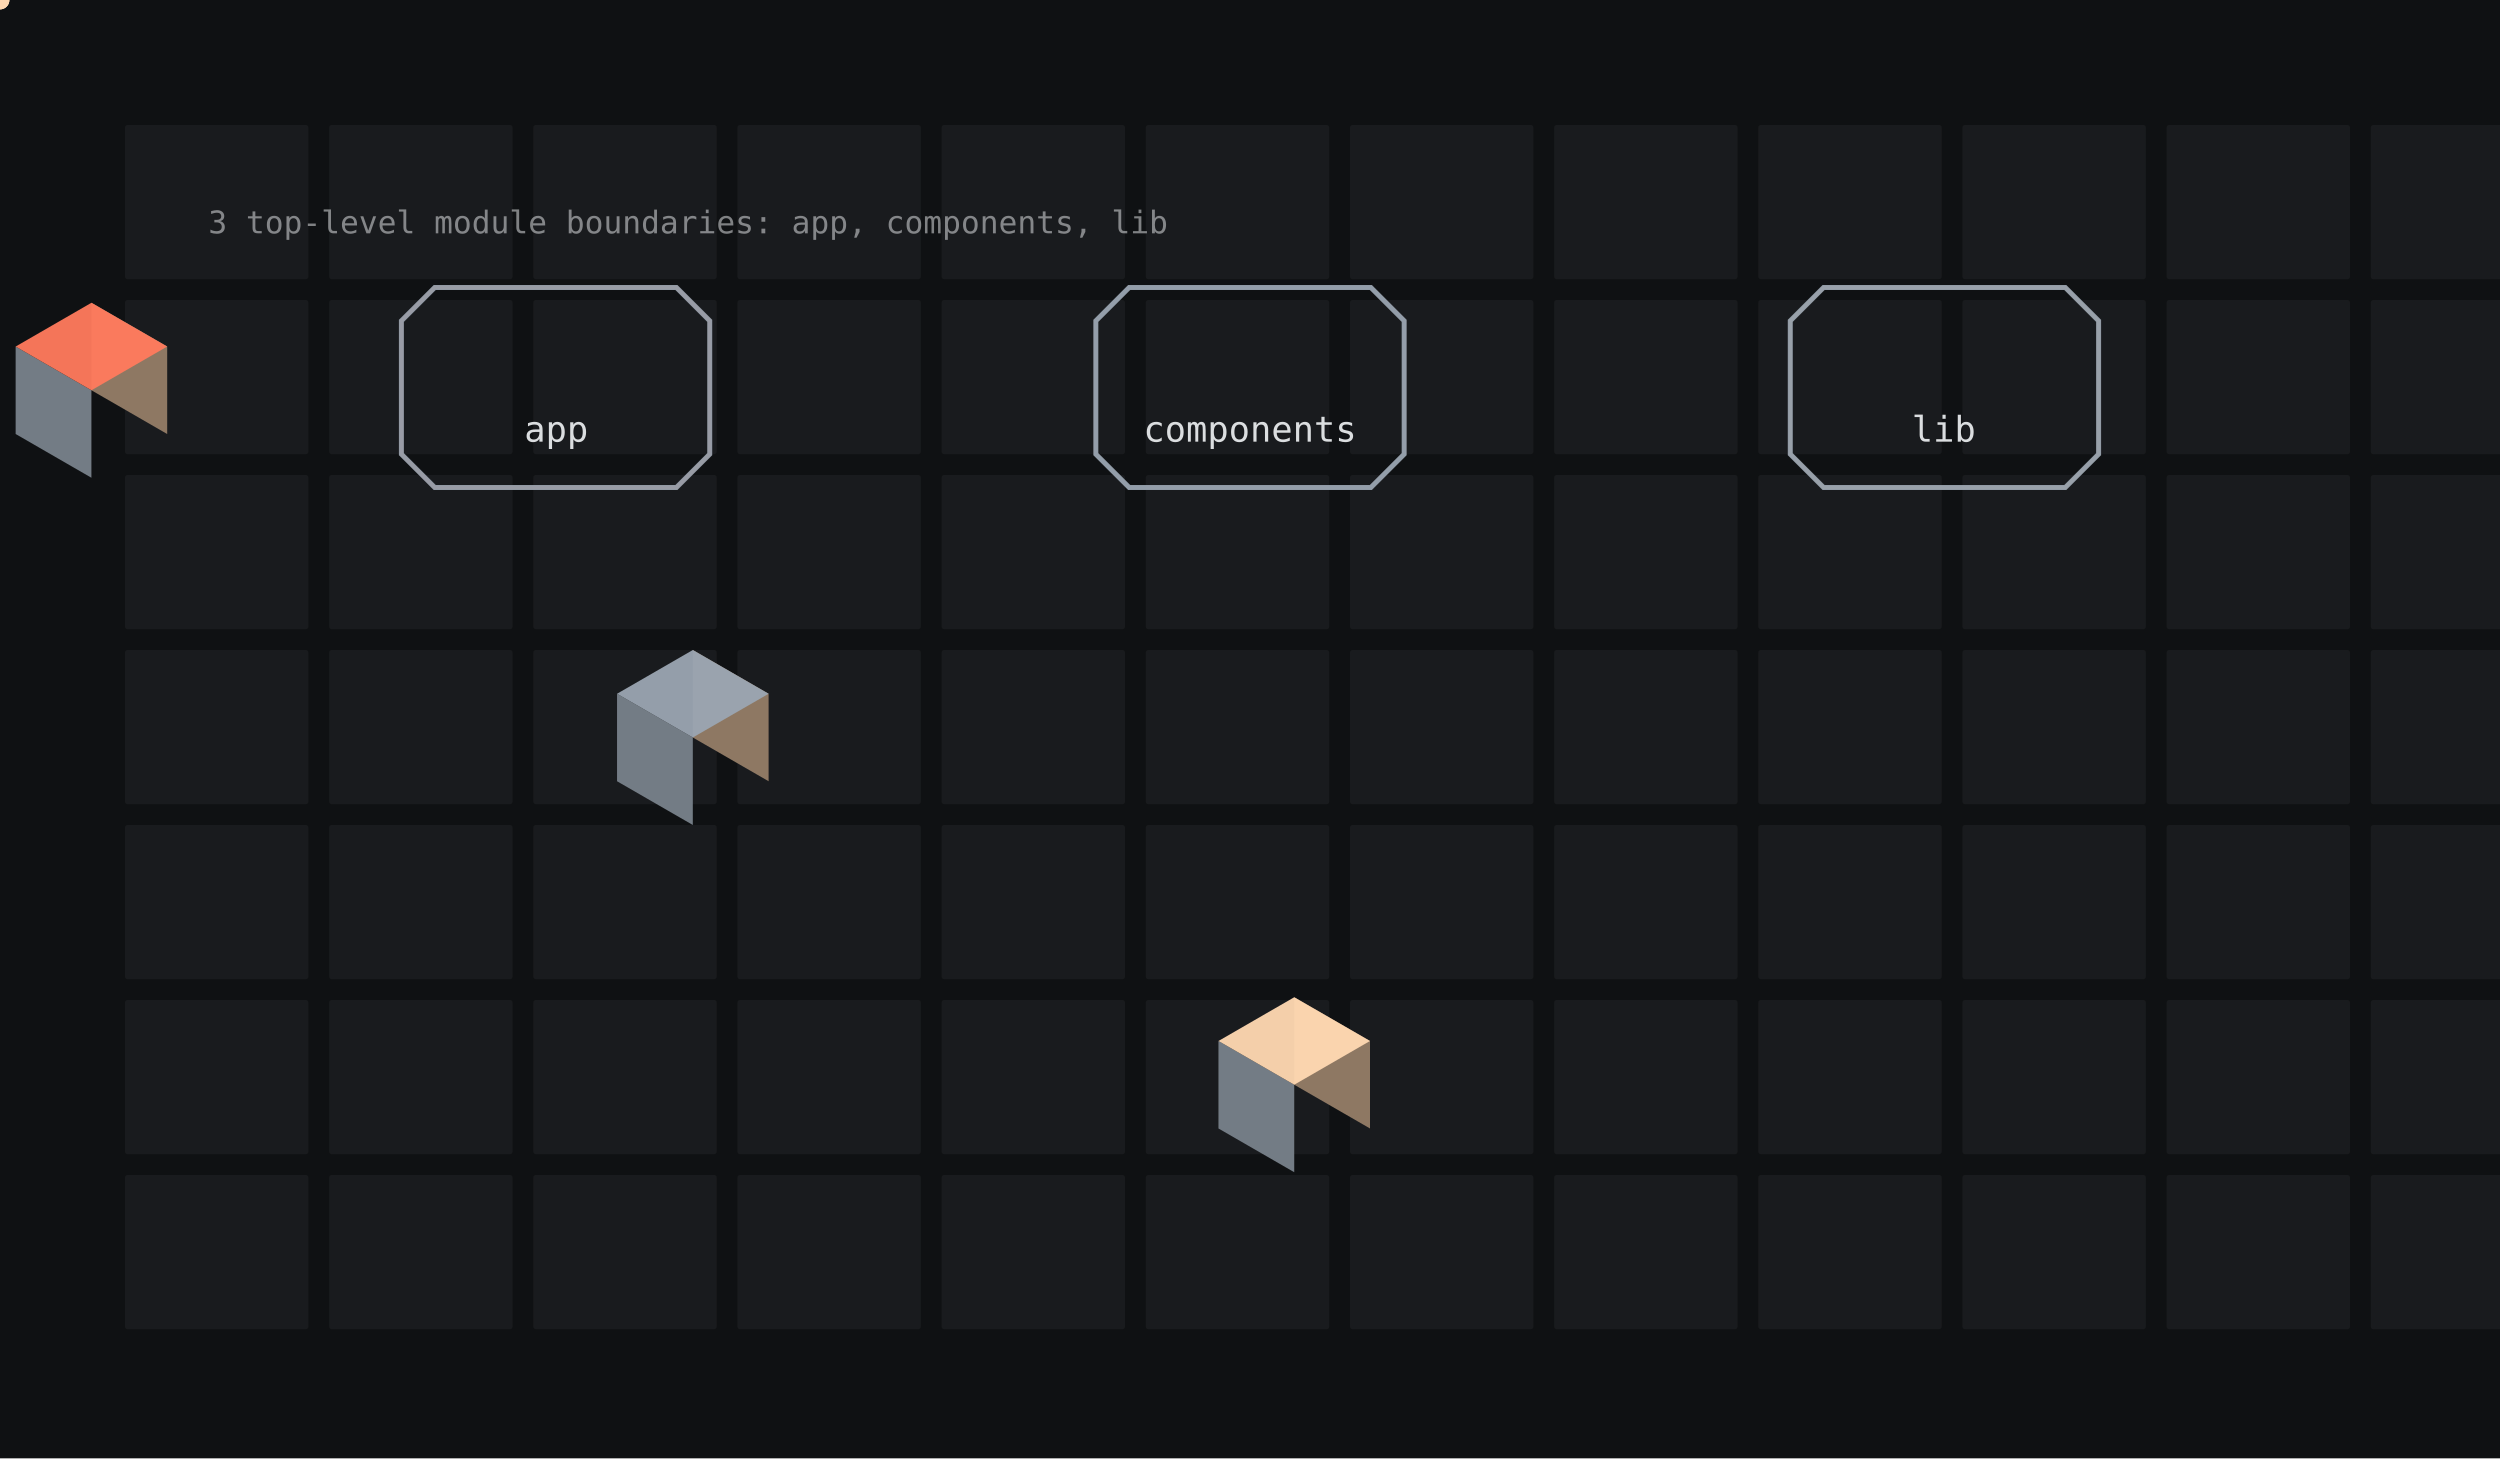
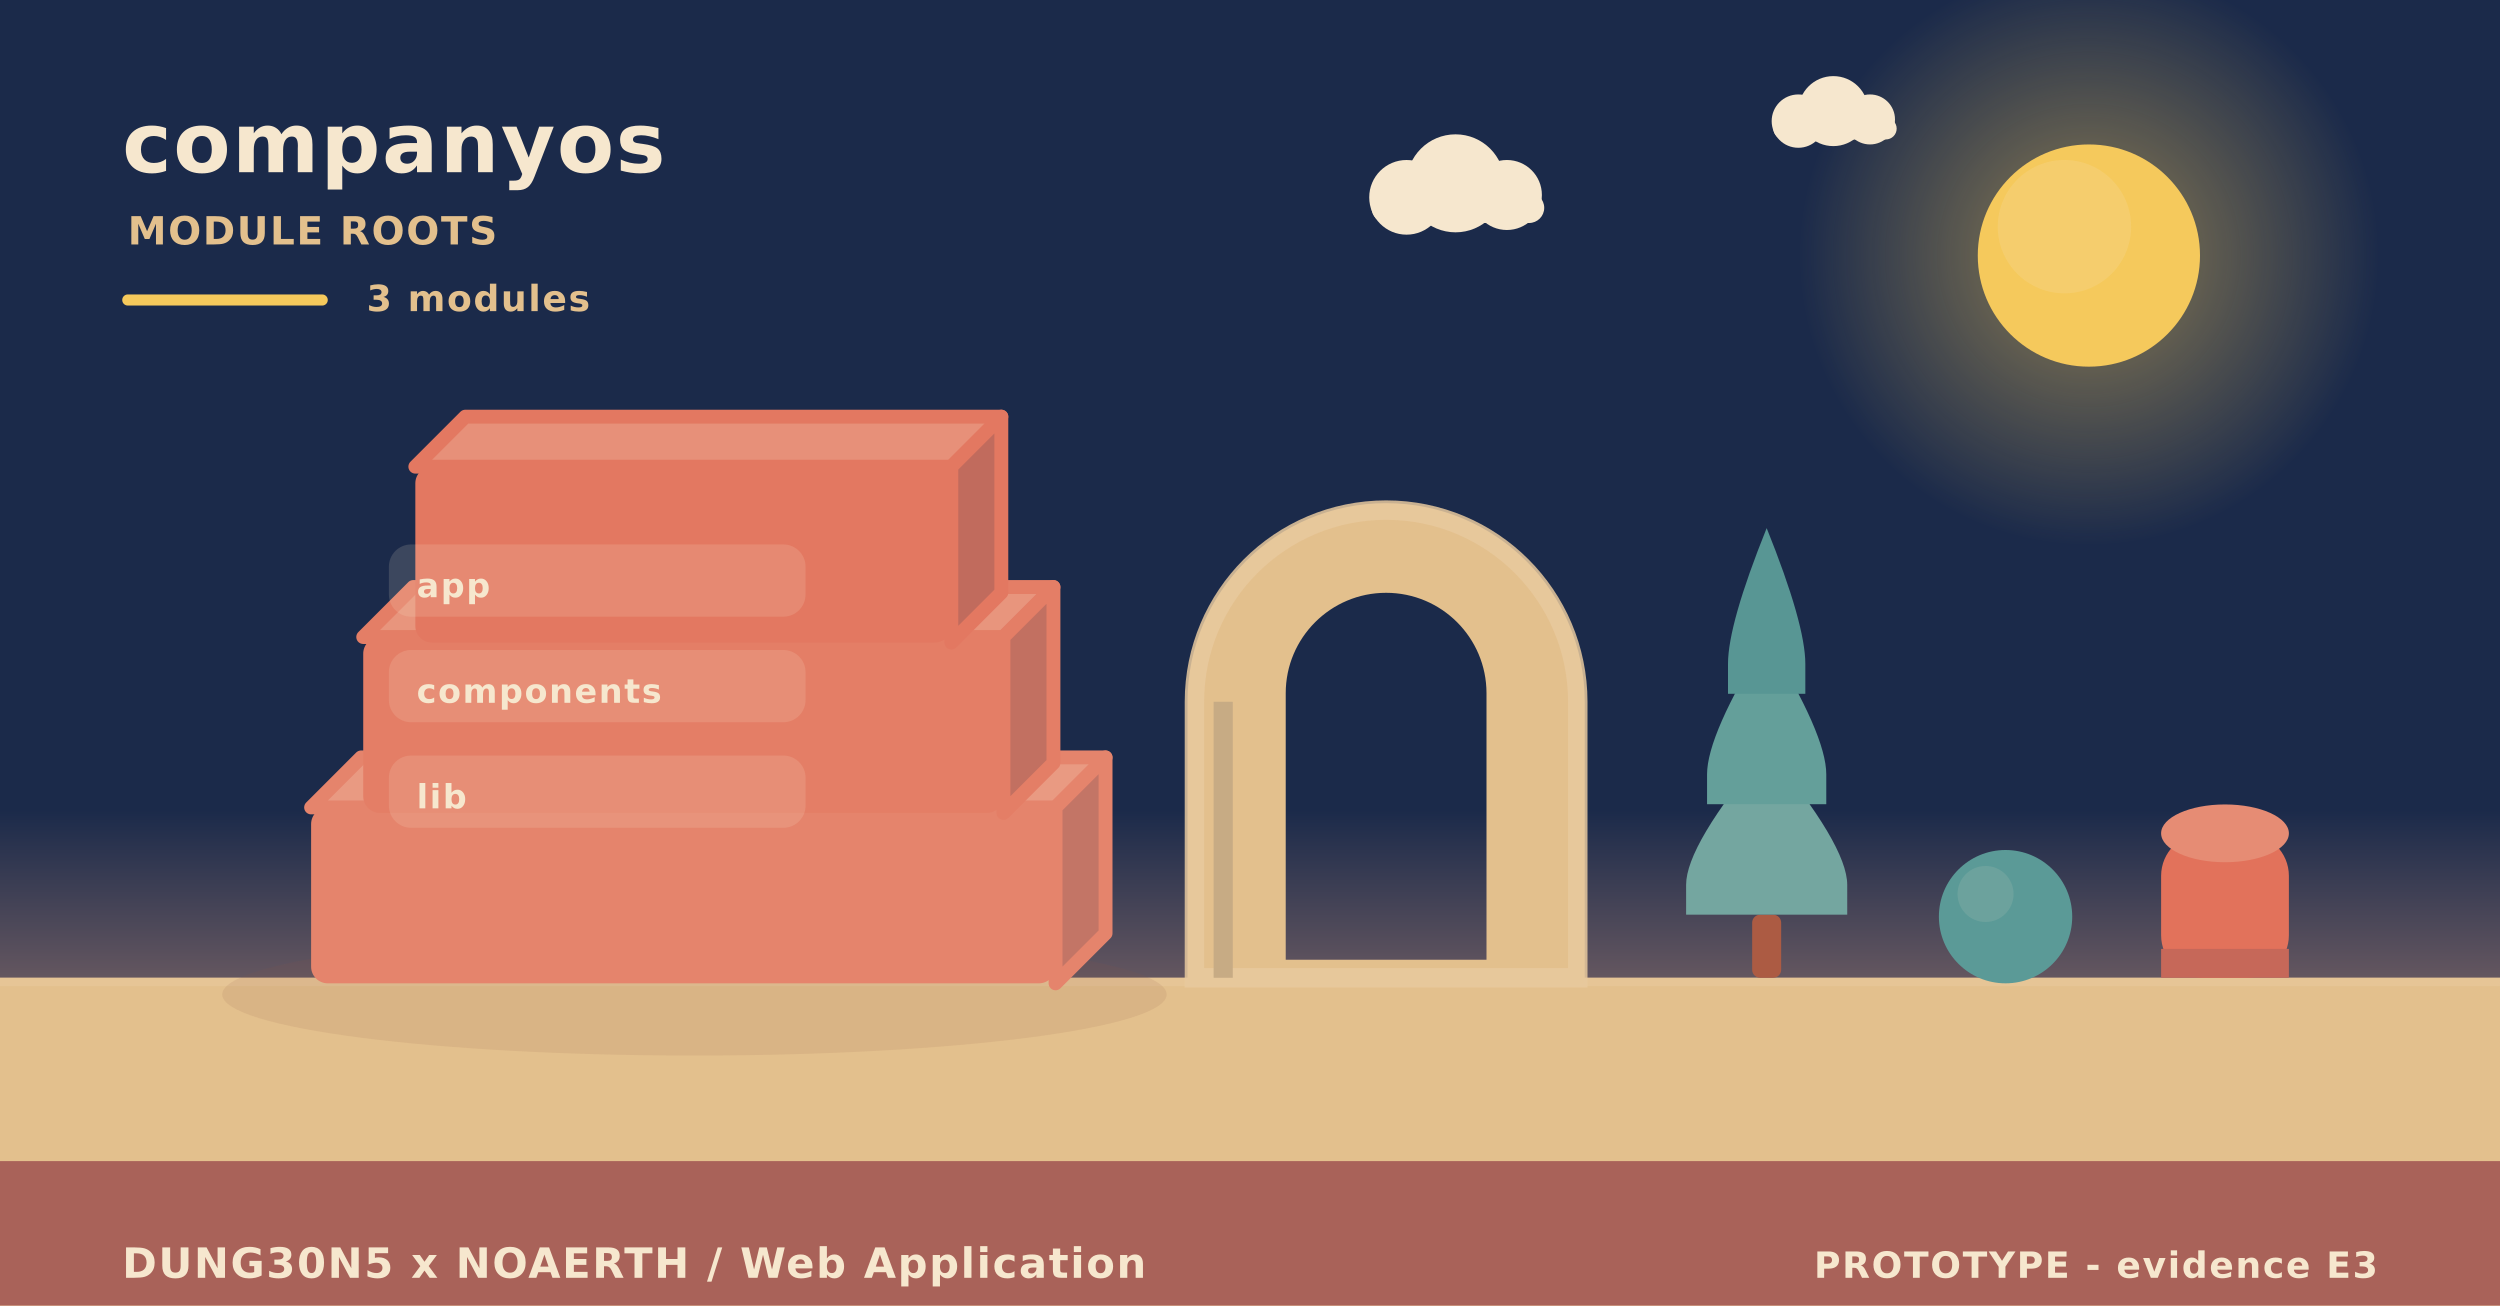
- <svg xmlns="http://www.w3.org/2000/svg" viewBox="0 0 1200 700" width="1200" height="700" role="img" aria-label="companyos architecture">
-   <rect width="1200" height="700" fill="#0f1113" />
-   <defs>
-     <linearGradient id="ga" x1="0" y1="0" x2="1" y2="1">
-       <stop offset="0%" stop-color="#ff7a5c" />
-       <stop offset="100%" stop-color="#9aa5b1" />
-     </linearGradient>
-   </defs>
-   <rect x="60.00" y="60.00" width="88.00" height="74.00" rx="1.20" fill="#f1f3f5" opacity="0.05" />
-   <rect x="158.00" y="60.00" width="88.00" height="74.00" rx="1.20" fill="#f1f3f5" opacity="0.05" />
-   <rect x="256.00" y="60.00" width="88.00" height="74.00" rx="1.20" fill="#f1f3f5" opacity="0.05" />
-   <rect x="354.00" y="60.00" width="88.00" height="74.00" rx="1.20" fill="#f1f3f5" opacity="0.05" />
-   <rect x="452.00" y="60.00" width="88.00" height="74.00" rx="1.20" fill="#f1f3f5" opacity="0.05" />
-   <rect x="550.00" y="60.00" width="88.00" height="74.00" rx="1.20" fill="#f1f3f5" opacity="0.05" />
-   <rect x="648.00" y="60.00" width="88.00" height="74.00" rx="1.20" fill="#f1f3f5" opacity="0.05" />
-   <rect x="746.00" y="60.00" width="88.00" height="74.00" rx="1.20" fill="#f1f3f5" opacity="0.05" />
-   <rect x="844.00" y="60.00" width="88.00" height="74.00" rx="1.20" fill="#f1f3f5" opacity="0.05" />
-   <rect x="942.00" y="60.00" width="88.00" height="74.00" rx="1.20" fill="#f1f3f5" opacity="0.05" />
-   <rect x="1040.00" y="60.00" width="88.00" height="74.00" rx="1.20" fill="#f1f3f5" opacity="0.05" />
-   <rect x="1138.00" y="60.00" width="88.00" height="74.00" rx="1.20" fill="#f1f3f5" opacity="0.05" />
-   <rect x="60.00" y="144.00" width="88.00" height="74.00" rx="1.20" fill="#f1f3f5" opacity="0.05" />
-   <rect x="158.00" y="144.00" width="88.00" height="74.00" rx="1.20" fill="#f1f3f5" opacity="0.05" />
-   <rect x="256.00" y="144.00" width="88.00" height="74.00" rx="1.20" fill="#f1f3f5" opacity="0.05" />
-   <rect x="354.00" y="144.00" width="88.00" height="74.00" rx="1.20" fill="#f1f3f5" opacity="0.05" />
-   <rect x="452.00" y="144.00" width="88.00" height="74.00" rx="1.20" fill="#f1f3f5" opacity="0.05" />
-   <rect x="550.00" y="144.00" width="88.00" height="74.00" rx="1.20" fill="#f1f3f5" opacity="0.05" />
-   <rect x="648.00" y="144.00" width="88.00" height="74.00" rx="1.20" fill="#f1f3f5" opacity="0.05" />
-   <rect x="746.00" y="144.00" width="88.00" height="74.00" rx="1.20" fill="#f1f3f5" opacity="0.05" />
-   <rect x="844.00" y="144.00" width="88.00" height="74.00" rx="1.20" fill="#f1f3f5" opacity="0.05" />
-   <rect x="942.00" y="144.00" width="88.00" height="74.00" rx="1.20" fill="#f1f3f5" opacity="0.05" />
-   <rect x="1040.00" y="144.00" width="88.00" height="74.00" rx="1.20" fill="#f1f3f5" opacity="0.05" />
-   <rect x="1138.00" y="144.00" width="88.00" height="74.00" rx="1.20" fill="#f1f3f5" opacity="0.05" />
-   <rect x="60.00" y="228.00" width="88.00" height="74.00" rx="1.20" fill="#f1f3f5" opacity="0.05" />
-   <rect x="158.00" y="228.00" width="88.00" height="74.00" rx="1.20" fill="#f1f3f5" opacity="0.05" />
-   <rect x="256.00" y="228.00" width="88.00" height="74.00" rx="1.20" fill="#f1f3f5" opacity="0.05" />
-   <rect x="354.00" y="228.00" width="88.00" height="74.00" rx="1.20" fill="#f1f3f5" opacity="0.05" />
-   <rect x="452.00" y="228.00" width="88.00" height="74.00" rx="1.20" fill="#f1f3f5" opacity="0.05" />
-   <rect x="550.00" y="228.00" width="88.00" height="74.00" rx="1.20" fill="#f1f3f5" opacity="0.05" />
-   <rect x="648.00" y="228.00" width="88.00" height="74.00" rx="1.20" fill="#f1f3f5" opacity="0.05" />
-   <rect x="746.00" y="228.00" width="88.00" height="74.00" rx="1.20" fill="#f1f3f5" opacity="0.05" />
-   <rect x="844.00" y="228.00" width="88.00" height="74.00" rx="1.20" fill="#f1f3f5" opacity="0.05" />
-   <rect x="942.00" y="228.00" width="88.00" height="74.00" rx="1.20" fill="#f1f3f5" opacity="0.05" />
-   <rect x="1040.00" y="228.00" width="88.00" height="74.00" rx="1.20" fill="#f1f3f5" opacity="0.05" />
-   <rect x="1138.00" y="228.00" width="88.00" height="74.00" rx="1.20" fill="#f1f3f5" opacity="0.05" />
-   <rect x="60.00" y="312.00" width="88.00" height="74.00" rx="1.20" fill="#f1f3f5" opacity="0.05" />
-   <rect x="158.00" y="312.00" width="88.00" height="74.00" rx="1.20" fill="#f1f3f5" opacity="0.05" />
-   <rect x="256.00" y="312.00" width="88.00" height="74.00" rx="1.20" fill="#f1f3f5" opacity="0.05" />
-   <rect x="354.00" y="312.00" width="88.00" height="74.00" rx="1.20" fill="#f1f3f5" opacity="0.05" />
-   <rect x="452.00" y="312.00" width="88.00" height="74.00" rx="1.20" fill="#f1f3f5" opacity="0.05" />
-   <rect x="550.00" y="312.00" width="88.00" height="74.00" rx="1.20" fill="#f1f3f5" opacity="0.05" />
-   <rect x="648.00" y="312.00" width="88.00" height="74.00" rx="1.20" fill="#f1f3f5" opacity="0.05" />
-   <rect x="746.00" y="312.00" width="88.00" height="74.00" rx="1.20" fill="#f1f3f5" opacity="0.05" />
-   <rect x="844.00" y="312.00" width="88.00" height="74.00" rx="1.20" fill="#f1f3f5" opacity="0.05" />
-   <rect x="942.00" y="312.00" width="88.00" height="74.00" rx="1.20" fill="#f1f3f5" opacity="0.05" />
-   <rect x="1040.00" y="312.00" width="88.00" height="74.00" rx="1.20" fill="#f1f3f5" opacity="0.05" />
-   <rect x="1138.00" y="312.00" width="88.00" height="74.00" rx="1.20" fill="#f1f3f5" opacity="0.05" />
-   <rect x="60.00" y="396.00" width="88.00" height="74.00" rx="1.20" fill="#f1f3f5" opacity="0.05" />
-   <rect x="158.00" y="396.00" width="88.00" height="74.00" rx="1.20" fill="#f1f3f5" opacity="0.05" />
-   <rect x="256.00" y="396.00" width="88.00" height="74.00" rx="1.20" fill="#f1f3f5" opacity="0.05" />
-   <rect x="354.00" y="396.00" width="88.00" height="74.00" rx="1.20" fill="#f1f3f5" opacity="0.05" />
-   <rect x="452.00" y="396.00" width="88.00" height="74.00" rx="1.20" fill="#f1f3f5" opacity="0.05" />
-   <rect x="550.00" y="396.00" width="88.00" height="74.00" rx="1.20" fill="#f1f3f5" opacity="0.05" />
-   <rect x="648.00" y="396.00" width="88.00" height="74.00" rx="1.20" fill="#f1f3f5" opacity="0.05" />
-   <rect x="746.00" y="396.00" width="88.00" height="74.00" rx="1.20" fill="#f1f3f5" opacity="0.05" />
-   <rect x="844.00" y="396.00" width="88.00" height="74.00" rx="1.20" fill="#f1f3f5" opacity="0.05" />
-   <rect x="942.00" y="396.00" width="88.00" height="74.00" rx="1.20" fill="#f1f3f5" opacity="0.05" />
-   <rect x="1040.00" y="396.00" width="88.00" height="74.00" rx="1.20" fill="#f1f3f5" opacity="0.05" />
-   <rect x="1138.00" y="396.00" width="88.00" height="74.00" rx="1.20" fill="#f1f3f5" opacity="0.05" />
-   <rect x="60.00" y="480.00" width="88.00" height="74.00" rx="1.20" fill="#f1f3f5" opacity="0.05" />
-   <rect x="158.00" y="480.00" width="88.00" height="74.00" rx="1.20" fill="#f1f3f5" opacity="0.05" />
-   <rect x="256.00" y="480.00" width="88.00" height="74.00" rx="1.20" fill="#f1f3f5" opacity="0.05" />
-   <rect x="354.00" y="480.00" width="88.00" height="74.00" rx="1.20" fill="#f1f3f5" opacity="0.05" />
-   <rect x="452.00" y="480.00" width="88.00" height="74.00" rx="1.20" fill="#f1f3f5" opacity="0.05" />
-   <rect x="550.00" y="480.00" width="88.00" height="74.00" rx="1.20" fill="#f1f3f5" opacity="0.05" />
-   <rect x="648.00" y="480.00" width="88.00" height="74.00" rx="1.20" fill="#f1f3f5" opacity="0.05" />
-   <rect x="746.00" y="480.00" width="88.00" height="74.00" rx="1.20" fill="#f1f3f5" opacity="0.05" />
-   <rect x="844.00" y="480.00" width="88.00" height="74.00" rx="1.20" fill="#f1f3f5" opacity="0.05" />
-   <rect x="942.00" y="480.00" width="88.00" height="74.00" rx="1.20" fill="#f1f3f5" opacity="0.05" />
-   <rect x="1040.00" y="480.00" width="88.00" height="74.00" rx="1.20" fill="#f1f3f5" opacity="0.05" />
-   <rect x="1138.00" y="480.00" width="88.00" height="74.00" rx="1.20" fill="#f1f3f5" opacity="0.05" />
-   <rect x="60.00" y="564.00" width="88.00" height="74.00" rx="1.20" fill="#f1f3f5" opacity="0.05" />
-   <rect x="158.00" y="564.00" width="88.00" height="74.00" rx="1.20" fill="#f1f3f5" opacity="0.05" />
-   <rect x="256.00" y="564.00" width="88.00" height="74.00" rx="1.20" fill="#f1f3f5" opacity="0.05" />
-   <rect x="354.00" y="564.00" width="88.00" height="74.00" rx="1.20" fill="#f1f3f5" opacity="0.05" />
-   <rect x="452.00" y="564.00" width="88.00" height="74.00" rx="1.20" fill="#f1f3f5" opacity="0.05" />
-   <rect x="550.00" y="564.00" width="88.00" height="74.00" rx="1.20" fill="#f1f3f5" opacity="0.05" />
-   <rect x="648.00" y="564.00" width="88.00" height="74.00" rx="1.20" fill="#f1f3f5" opacity="0.05" />
-   <rect x="746.00" y="564.00" width="88.00" height="74.00" rx="1.20" fill="#f1f3f5" opacity="0.05" />
-   <rect x="844.00" y="564.00" width="88.00" height="74.00" rx="1.20" fill="#f1f3f5" opacity="0.05" />
-   <rect x="942.00" y="564.00" width="88.00" height="74.00" rx="1.20" fill="#f1f3f5" opacity="0.05" />
-   <rect x="1040.00" y="564.00" width="88.00" height="74.00" rx="1.20" fill="#f1f3f5" opacity="0.05" />
-   <rect x="1138.00" y="564.00" width="88.00" height="74.00" rx="1.20" fill="#f1f3f5" opacity="0.05" />
-   <path d="M208.67,138.00 H324.67 L340.67,154.00 V218.00 L324.67,234.00 H208.67 L192.67,218.00 V154.00 Z" fill="none" stroke="rgba(255,122,92,0.550)" stroke-width="1.80" opacity="0.90" />
-   <polygon points="43.88,187.33 80.25,208.33 80.25,166.33 43.88,145.33" fill="#947d67" opacity="0.95" />
-   <polygon points="7.51,208.33 43.88,229.33 43.88,187.33 7.51,166.33" fill="#78818a" opacity="0.95" />
-   <polygon points="43.88,145.33 80.25,166.33 43.88,187.33 7.51,166.33" fill="#ff7a5c" opacity="0.95" />
-   <text x="267" y="212" font-family="ui-monospace,Menlo,monospace" font-size="17" fill="rgba(241,243,245,0.900)" text-anchor="middle">app</text>
+ <svg xmlns="http://www.w3.org/2000/svg" width="900" height="470" viewBox="0 0 900 470" role="img" aria-label="companyos - how it is built">
+   <linearGradient id="skya" x1="0" y1="0" x2="0" y2="1">
+     <stop offset="0" stop-color="#1b2a4a" />
+     <stop offset="0.62" stop-color="#1b2a4a" />
+     <stop offset="1" stop-color="#f3ad8a" />
+   </linearGradient>
+   <rect width="900" height="470" fill="url(#skya)" />
+   <radialGradient id="suna">
+     <stop offset="0.35" stop-color="#f5c95c" stop-opacity="0.34" />
+     <stop offset="1" stop-color="#f5c95c" stop-opacity="0" />
+   </radialGradient>
+   <circle cx="752" cy="92" r="104" fill="url(#suna)" />
+   <circle cx="752" cy="92" r="40" fill="#f5c95c" />
+   <circle cx="743.2" cy="81.6" r="24" fill="#f5d27e" opacity="0.5" />
  <g>
-     <path d="M208.67,138.00 H324.67 L340.67,154.00 V218.00 L324.67,234.00 H208.67 L192.67,218.00 V154.00 Z" fill="none" stroke="#9aa5b1" stroke-width="2.40" opacity="0.90" />
-     <animate attributeName="opacity" values="0.25;1.0;0.25" dur="20.5s" begin="0.0s" repeatCount="indefinite" />
+     <circle cx="524" cy="66" r="17.64" fill="#f6e7ce" />
+     <circle cx="506.36" cy="71.04" r="13.44" fill="#f6e7ce" />
+     <circle cx="542.48" cy="70.2" r="12.6" fill="#f6e7ce" />
+     <rect x="493.76" y="69.36" width="62.16" height="10.92" rx="5.46" fill="#f6e7ce" />
+     <animateTransform attributeName="transform" type="translate" values="0 0;24 0;0 0" dur="36s" begin="0s" repeatCount="indefinite" />
  </g>
-   <g opacity="0.9">
-     <circle cx="0.00" cy="0.00" r="4.50" fill="#ffd8b1" opacity="1.00" />
-     <animateTransform attributeName="transform" type="translate" values="266.67,184.00 600.00,184.00" dur="6.833s" begin="0.0s" repeatCount="indefinite" />
-     <animateTransform attributeName="transform" type="translate" values="600.00,184.00 266.67,184.00" dur="6.833s" begin="3.417s" repeatCount="indefinite" />
+   <g>
+     <circle cx="660" cy="40" r="12.6" fill="#f6e7ce" />
+     <circle cx="647.4" cy="43.6" r="9.6" fill="#f6e7ce" />
+     <circle cx="673.2" cy="43" r="9" fill="#f6e7ce" />
+     <rect x="638.4" y="42.4" width="44.4" height="7.8" rx="3.9" fill="#f6e7ce" />
+     <animateTransform attributeName="transform" type="translate" values="0 0;-18 0;0 0" dur="46s" begin="3s" repeatCount="indefinite" />
  </g>
-   <path d="M542.00,138.00 H658.00 L674.00,154.00 V218.00 L658.00,234.00 H542.00 L526.00,218.00 V154.00 Z" fill="none" stroke="rgba(154,165,177,0.550)" stroke-width="1.80" opacity="0.90" />
-   <polygon points="332.55,354.00 368.93,375.00 368.93,333.00 332.55,312.00" fill="#947d67" opacity="0.95" />
-   <polygon points="296.18,375.00 332.55,396.00 332.55,354.00 296.18,333.00" fill="#78818a" opacity="0.95" />
-   <polygon points="332.55,312.00 368.93,333.00 332.55,354.00 296.18,333.00" fill="#9aa5b1" opacity="0.95" />
-   <text x="600" y="212" font-family="ui-monospace,Menlo,monospace" font-size="17" fill="rgba(241,243,245,0.900)" text-anchor="middle">components</text>
+   <rect x="0" y="352" width="900" height="118" fill="#e3c08d" />
+   <rect x="0" y="352" width="900" height="3" fill="#e6c596" />
+   <text x="44" y="62" font-family="Verdana,DejaVu Sans,sans-serif" font-size="30" font-weight="700" letter-spacing="0.6" fill="#f6e7ce" text-anchor="start">companyos</text>
+   <text x="46" y="88" font-family="Verdana,DejaVu Sans,sans-serif" font-size="14" font-weight="700" letter-spacing="0.6" fill="#e3c08d" text-anchor="start">MODULE ROOTS</text>
+   <rect x="44" y="106" width="74" height="4" rx="2" fill="#f5c95c" />
+   <text x="132" y="112" font-family="Verdana,DejaVu Sans,sans-serif" font-size="13" font-weight="700" letter-spacing="0.6" fill="#e3c08d" text-anchor="start">3 modules</text>
+   <ellipse cx="250" cy="358" rx="170" ry="22" fill="rgba(138,90,68,0.11)" />
+   <path d="M112,290.67 L380,290.67 L398,272.67 L130,272.67 Z" fill="#e99a82" stroke="#e5846c" stroke-width="5" stroke-linejoin="round" />
+   <path d="M380,290.67 L398,272.67 L398,336 L380,354 Z" fill="#c37566" stroke="#e5846c" stroke-width="5" stroke-linejoin="round" />
+   <rect x="112" y="290.67" width="268" height="63.33" rx="6" fill="#e5846c" />
+   <path d="M130.76,229.33 L361.24,229.33 L379.24,211.33 L148.76,211.33 Z" fill="#e8957d" stroke="#e47e66" stroke-width="5" stroke-linejoin="round" />
+   <path d="M361.24,229.33 L379.24,211.33 L379.24,274.67 L361.24,292.67 Z" fill="#c27061" stroke="#e47e66" stroke-width="5" stroke-linejoin="round" />
+   <rect x="130.76" y="229.33" width="230.48" height="63.33" rx="6" fill="#e47e66" />
+   <path d="M149.52,168 L342.48,168 L360.48,150 L167.52,150 Z" fill="#e79079" stroke="#e37861" stroke-width="5" stroke-linejoin="round" />
+   <path d="M342.48,168 L360.48,150 L360.48,213.33 L342.48,231.33 Z" fill="#c16b5d" stroke="#e37861" stroke-width="5" stroke-linejoin="round" />
+   <rect x="149.52" y="168" width="192.96" height="63.33" rx="6" fill="#e37861" />
+   <rect x="140" y="196" width="150" height="26" rx="8" fill="rgba(246,231,206,0.16)" opacity="0.94" />
  <g>
-     <path d="M542.00,138.00 H658.00 L674.00,154.00 V218.00 L658.00,234.00 H542.00 L526.00,218.00 V154.00 Z" fill="none" stroke="#9aa5b1" stroke-width="2.40" opacity="0.90" />
-     <animate attributeName="opacity" values="0.25;1.0;0.25" dur="20.5s" begin="0.45s" repeatCount="indefinite" />
+     <text x="150" y="215" font-family="Verdana,DejaVu Sans,sans-serif" font-size="12" font-weight="700" letter-spacing="0.6" fill="#f6e7ce" text-anchor="start">app</text>
+     <animateTransform attributeName="transform" type="translate" values="0 10;0 0" dur="0.7s" begin="0.3s" fill="freeze" />
  </g>
-   <g opacity="0.9">
-     <circle cx="0.00" cy="0.00" r="4.50" fill="#ffd8b1" opacity="1.00" />
-     <animateTransform attributeName="transform" type="translate" values="600.00,184.00 933.33,184.00" dur="6.833s" begin="0.3s" repeatCount="indefinite" />
-     <animateTransform attributeName="transform" type="translate" values="933.33,184.00 600.00,184.00" dur="6.833s" begin="3.717s" repeatCount="indefinite" />
+   <rect x="140" y="234" width="150" height="26" rx="8" fill="rgba(246,231,206,0.16)" opacity="0.94" />
+   <g>
+     <text x="150" y="253" font-family="Verdana,DejaVu Sans,sans-serif" font-size="12" font-weight="700" letter-spacing="0.6" fill="#f6e7ce" text-anchor="start">components</text>
+     <animateTransform attributeName="transform" type="translate" values="0 10;0 0" dur="0.7s" begin="0.5s" fill="freeze" />
  </g>
-   <path d="M875.33,138.00 H991.33 L1007.33,154.00 V218.00 L991.33,234.00 H875.33 L859.33,218.00 V154.00 Z" fill="none" stroke="rgba(255,216,177,0.550)" stroke-width="1.80" opacity="0.90" />
-   <polygon points="621.23,520.67 657.60,541.67 657.60,499.67 621.23,478.67" fill="#947d67" opacity="0.95" />
-   <polygon points="584.86,541.67 621.23,562.67 621.23,520.67 584.86,499.67" fill="#78818a" opacity="0.95" />
-   <polygon points="621.23,478.67 657.60,499.67 621.23,520.67 584.86,499.67" fill="#ffd8b1" opacity="0.95" />
-   <text x="933" y="212" font-family="ui-monospace,Menlo,monospace" font-size="17" fill="rgba(241,243,245,0.900)" text-anchor="middle">lib</text>
+   <rect x="140" y="272" width="150" height="26" rx="8" fill="rgba(246,231,206,0.16)" opacity="0.94" />
  <g>
-     <path d="M875.33,138.00 H991.33 L1007.33,154.00 V218.00 L991.33,234.00 H875.33 L859.33,218.00 V154.00 Z" fill="none" stroke="#9aa5b1" stroke-width="2.40" opacity="0.90" />
-     <animate attributeName="opacity" values="0.25;1.0;0.25" dur="20.5s" begin="0.9s" repeatCount="indefinite" />
+     <text x="150" y="291" font-family="Verdana,DejaVu Sans,sans-serif" font-size="12" font-weight="700" letter-spacing="0.6" fill="#f6e7ce" text-anchor="start">lib</text>
+     <animateTransform attributeName="transform" type="translate" values="0 10;0 0" dur="0.7s" begin="0.7s" fill="freeze" />
  </g>
-   <g opacity="0.9">
-     <circle cx="0.00" cy="0.00" r="4.50" fill="#ffd8b1" opacity="1.00" />
-     <animateTransform attributeName="transform" type="translate" values="933.33,184.00 933.33,184.00" dur="6.833s" begin="0.6s" repeatCount="indefinite" />
-     <animateTransform attributeName="transform" type="translate" values="933.33,184.00 933.33,184.00" dur="6.833s" begin="4.017s" repeatCount="indefinite" />
-   </g>
-   <text x="100" y="112" font-family="ui-monospace,Menlo,monospace" font-size="15" fill="rgba(241,243,245,0.500)">3 top-level module boundaries: app, components, lib</text>
+   <path d="M430,352 L430,252.64 A69,69 0 0 1 568,252.64 L568,352 Z M460.36,348 L460.36,249.55 A38.64,38.64 0 0 1 537.64,249.55 L537.64,348 Z" fill="#e3c08d" fill-rule="evenodd" stroke="#e3c08d" stroke-width="5" stroke-linejoin="round" />
+   <path d="M430,352 L430,252.64 A69,69 0 0 1 568,252.64 L568,352 Z" fill="none" stroke="#e8c99d" stroke-width="7" stroke-linecap="round" opacity="0.85" />
+   <rect x="436.9" y="252.64" width="6.9" height="99.36" fill="#c7ab84" />
+   <rect x="630.78" y="329.28" width="10.44" height="22.72" rx="2.9" fill="#ac5b43" />
+   <path d="M636,269.64 Q607,304.23 607,318.54 Q607,329.28 607,329.28 L665,329.28 Q665,329.28 665,318.54 Q665,304.23 636,269.64 Z" fill="#74a6a0" />
+   <path d="M636,229.88 Q614.54,264.47 614.54,278.78 Q614.54,289.52 614.54,289.52 L657.46,289.52 Q657.46,289.52 657.46,278.78 Q657.46,264.47 636,229.88 Z" fill="#649f9a" />
+   <path d="M636,190.12 Q622.08,224.71 622.08,239.02 Q622.08,249.76 622.08,249.76 L649.92,249.76 Q649.92,249.76 649.92,239.02 Q649.92,224.71 636,190.12 Z" fill="#589694" />
+   <circle cx="722" cy="330" r="24" fill="#5b9a97" />
+   <circle cx="714.8" cy="321.84" r="10.08" fill="#7aa9a2" opacity="0.55" />
+   <rect x="778" y="300" width="46" height="52" rx="15.33" fill="#e2725b" />
+   <ellipse cx="801" cy="300" rx="23" ry="10.4" fill="#e68c74" />
+   <rect x="778" y="341.6" width="46" height="10.4" fill="#c66859" />
+   <rect x="0" y="418" width="900" height="52" rx="0" fill="#a65c56" opacity="0.94" />
+   <text x="44" y="460" font-family="Verdana,DejaVu Sans,sans-serif" font-size="15" font-weight="700" letter-spacing="0.6" fill="#f6e7ce" text-anchor="start">DUNG30N5 x NOAERTH  /  Web Application</text>
+   <text x="856" y="460" font-family="Verdana,DejaVu Sans,sans-serif" font-size="13" font-weight="700" letter-spacing="0.6" fill="#f6e7ce" text-anchor="end">PROTOTYPE  -  evidence E3</text>
</svg>
